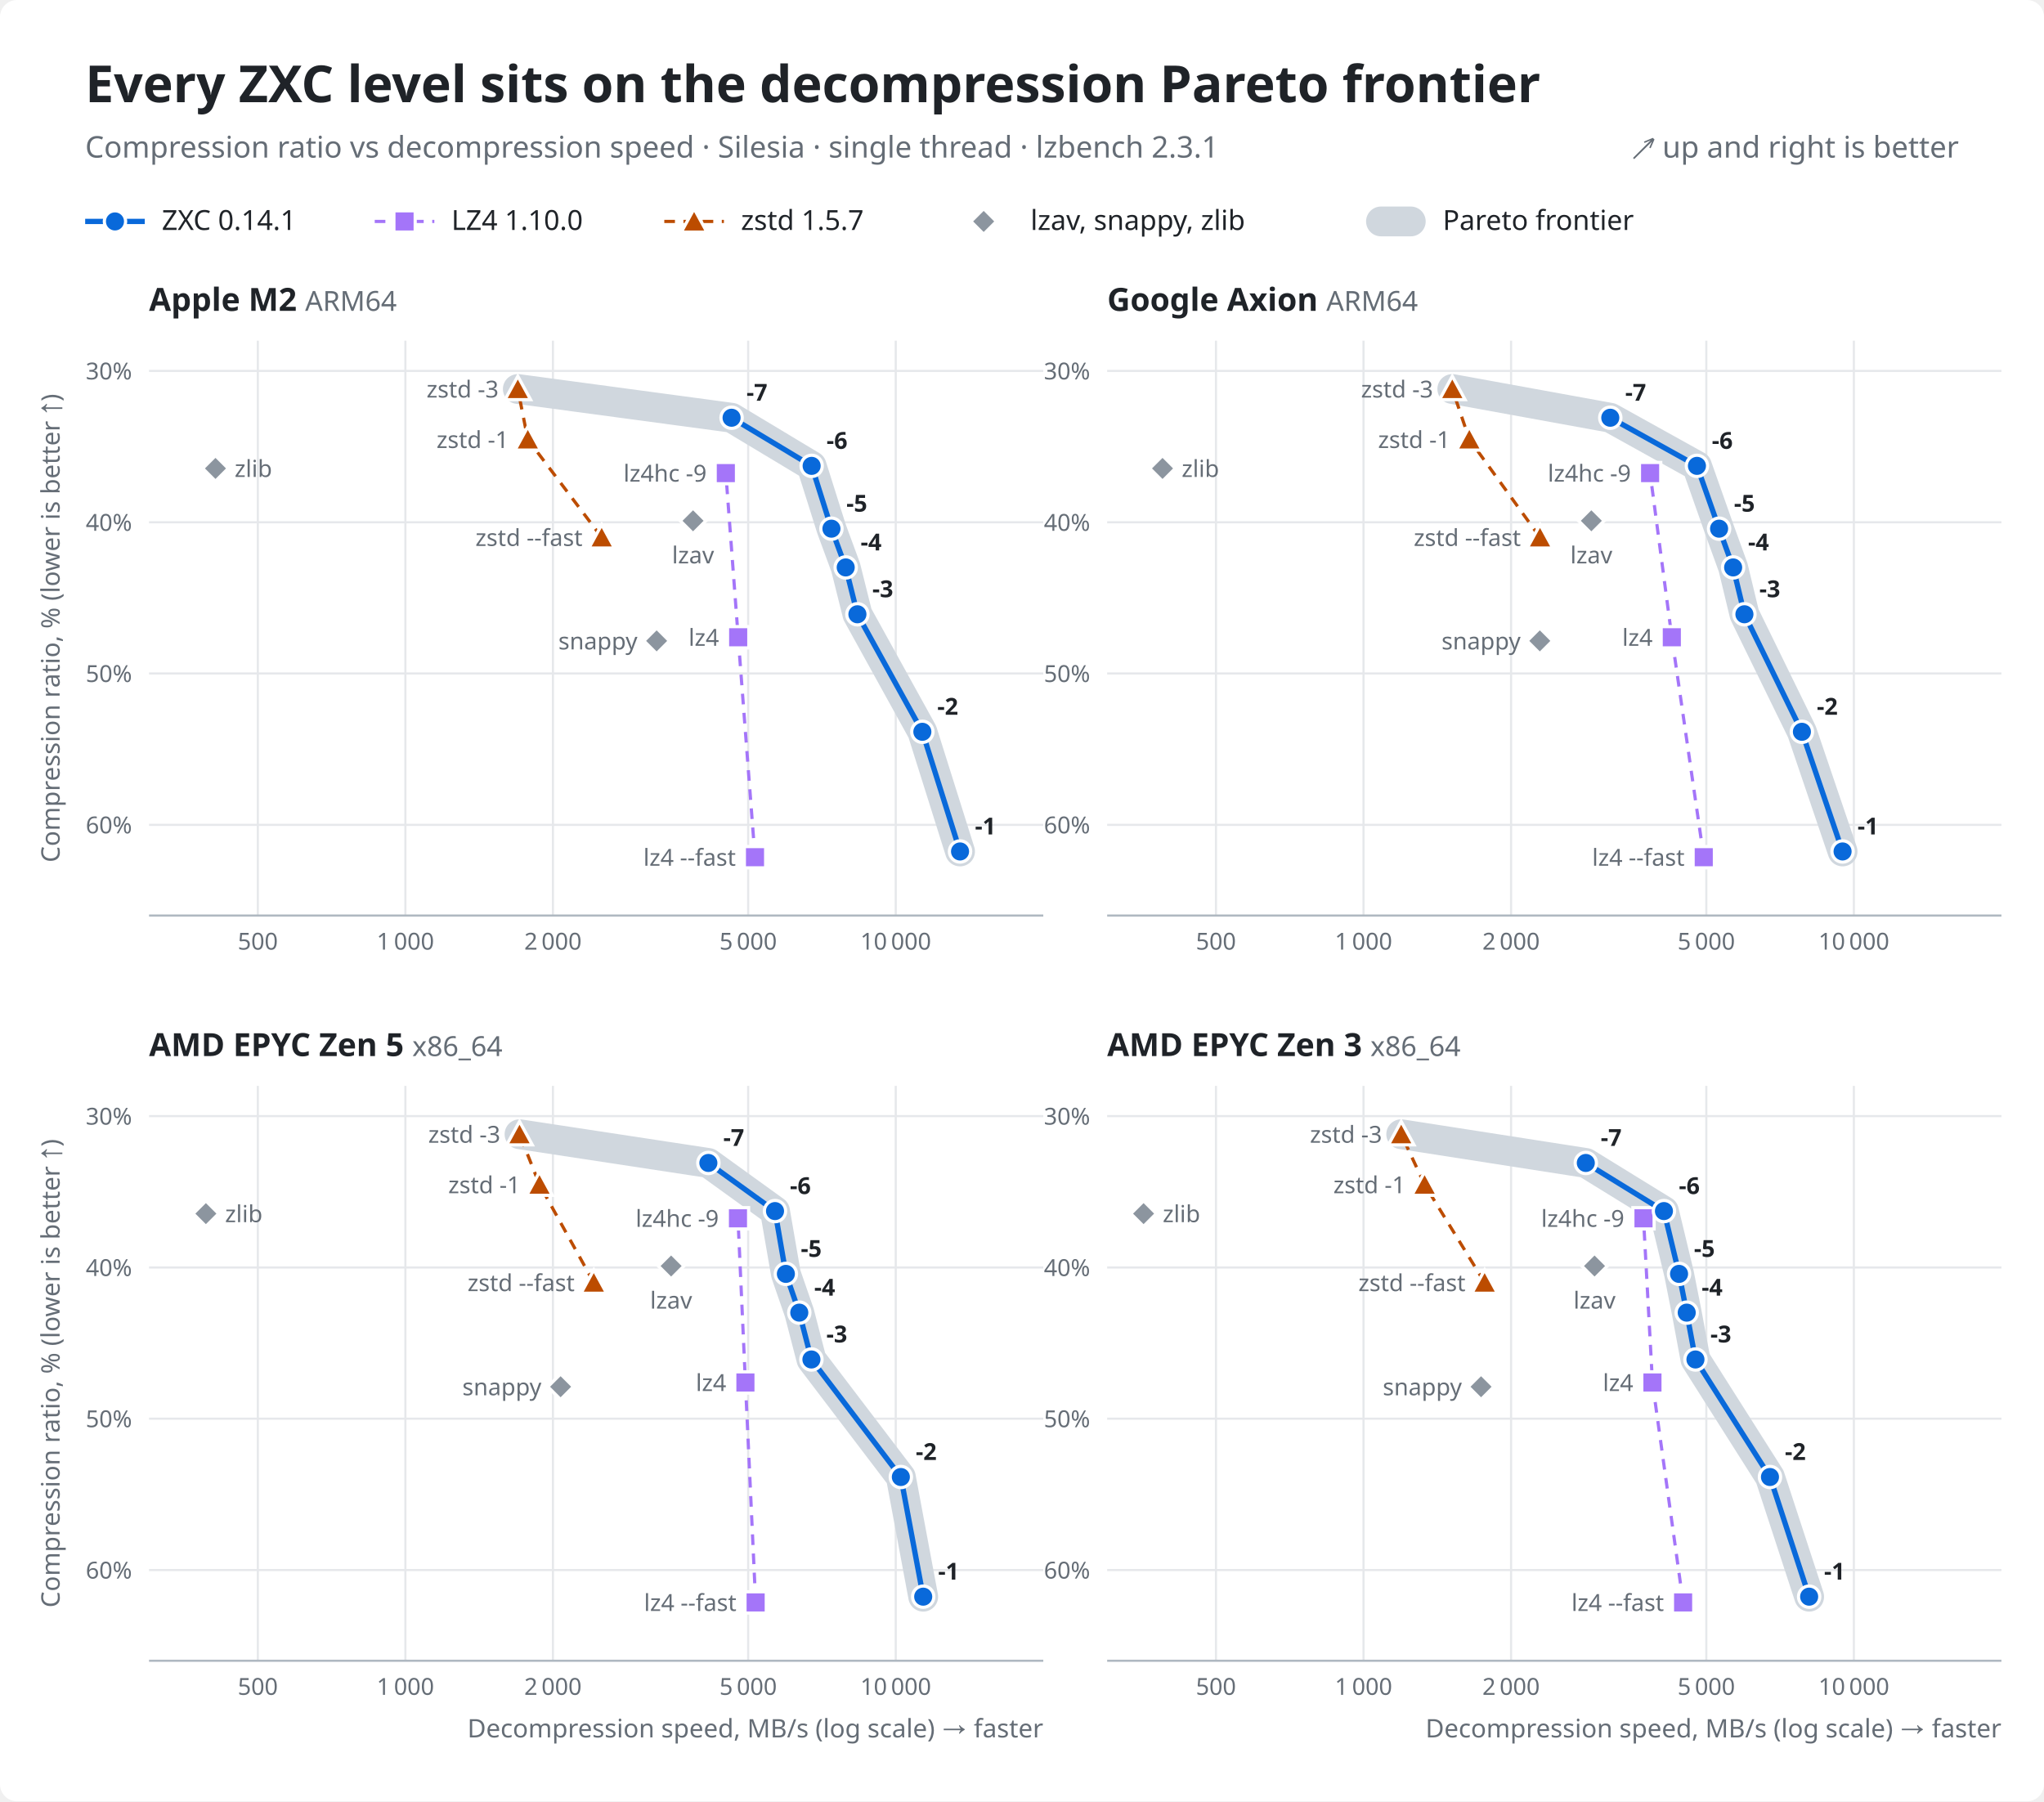
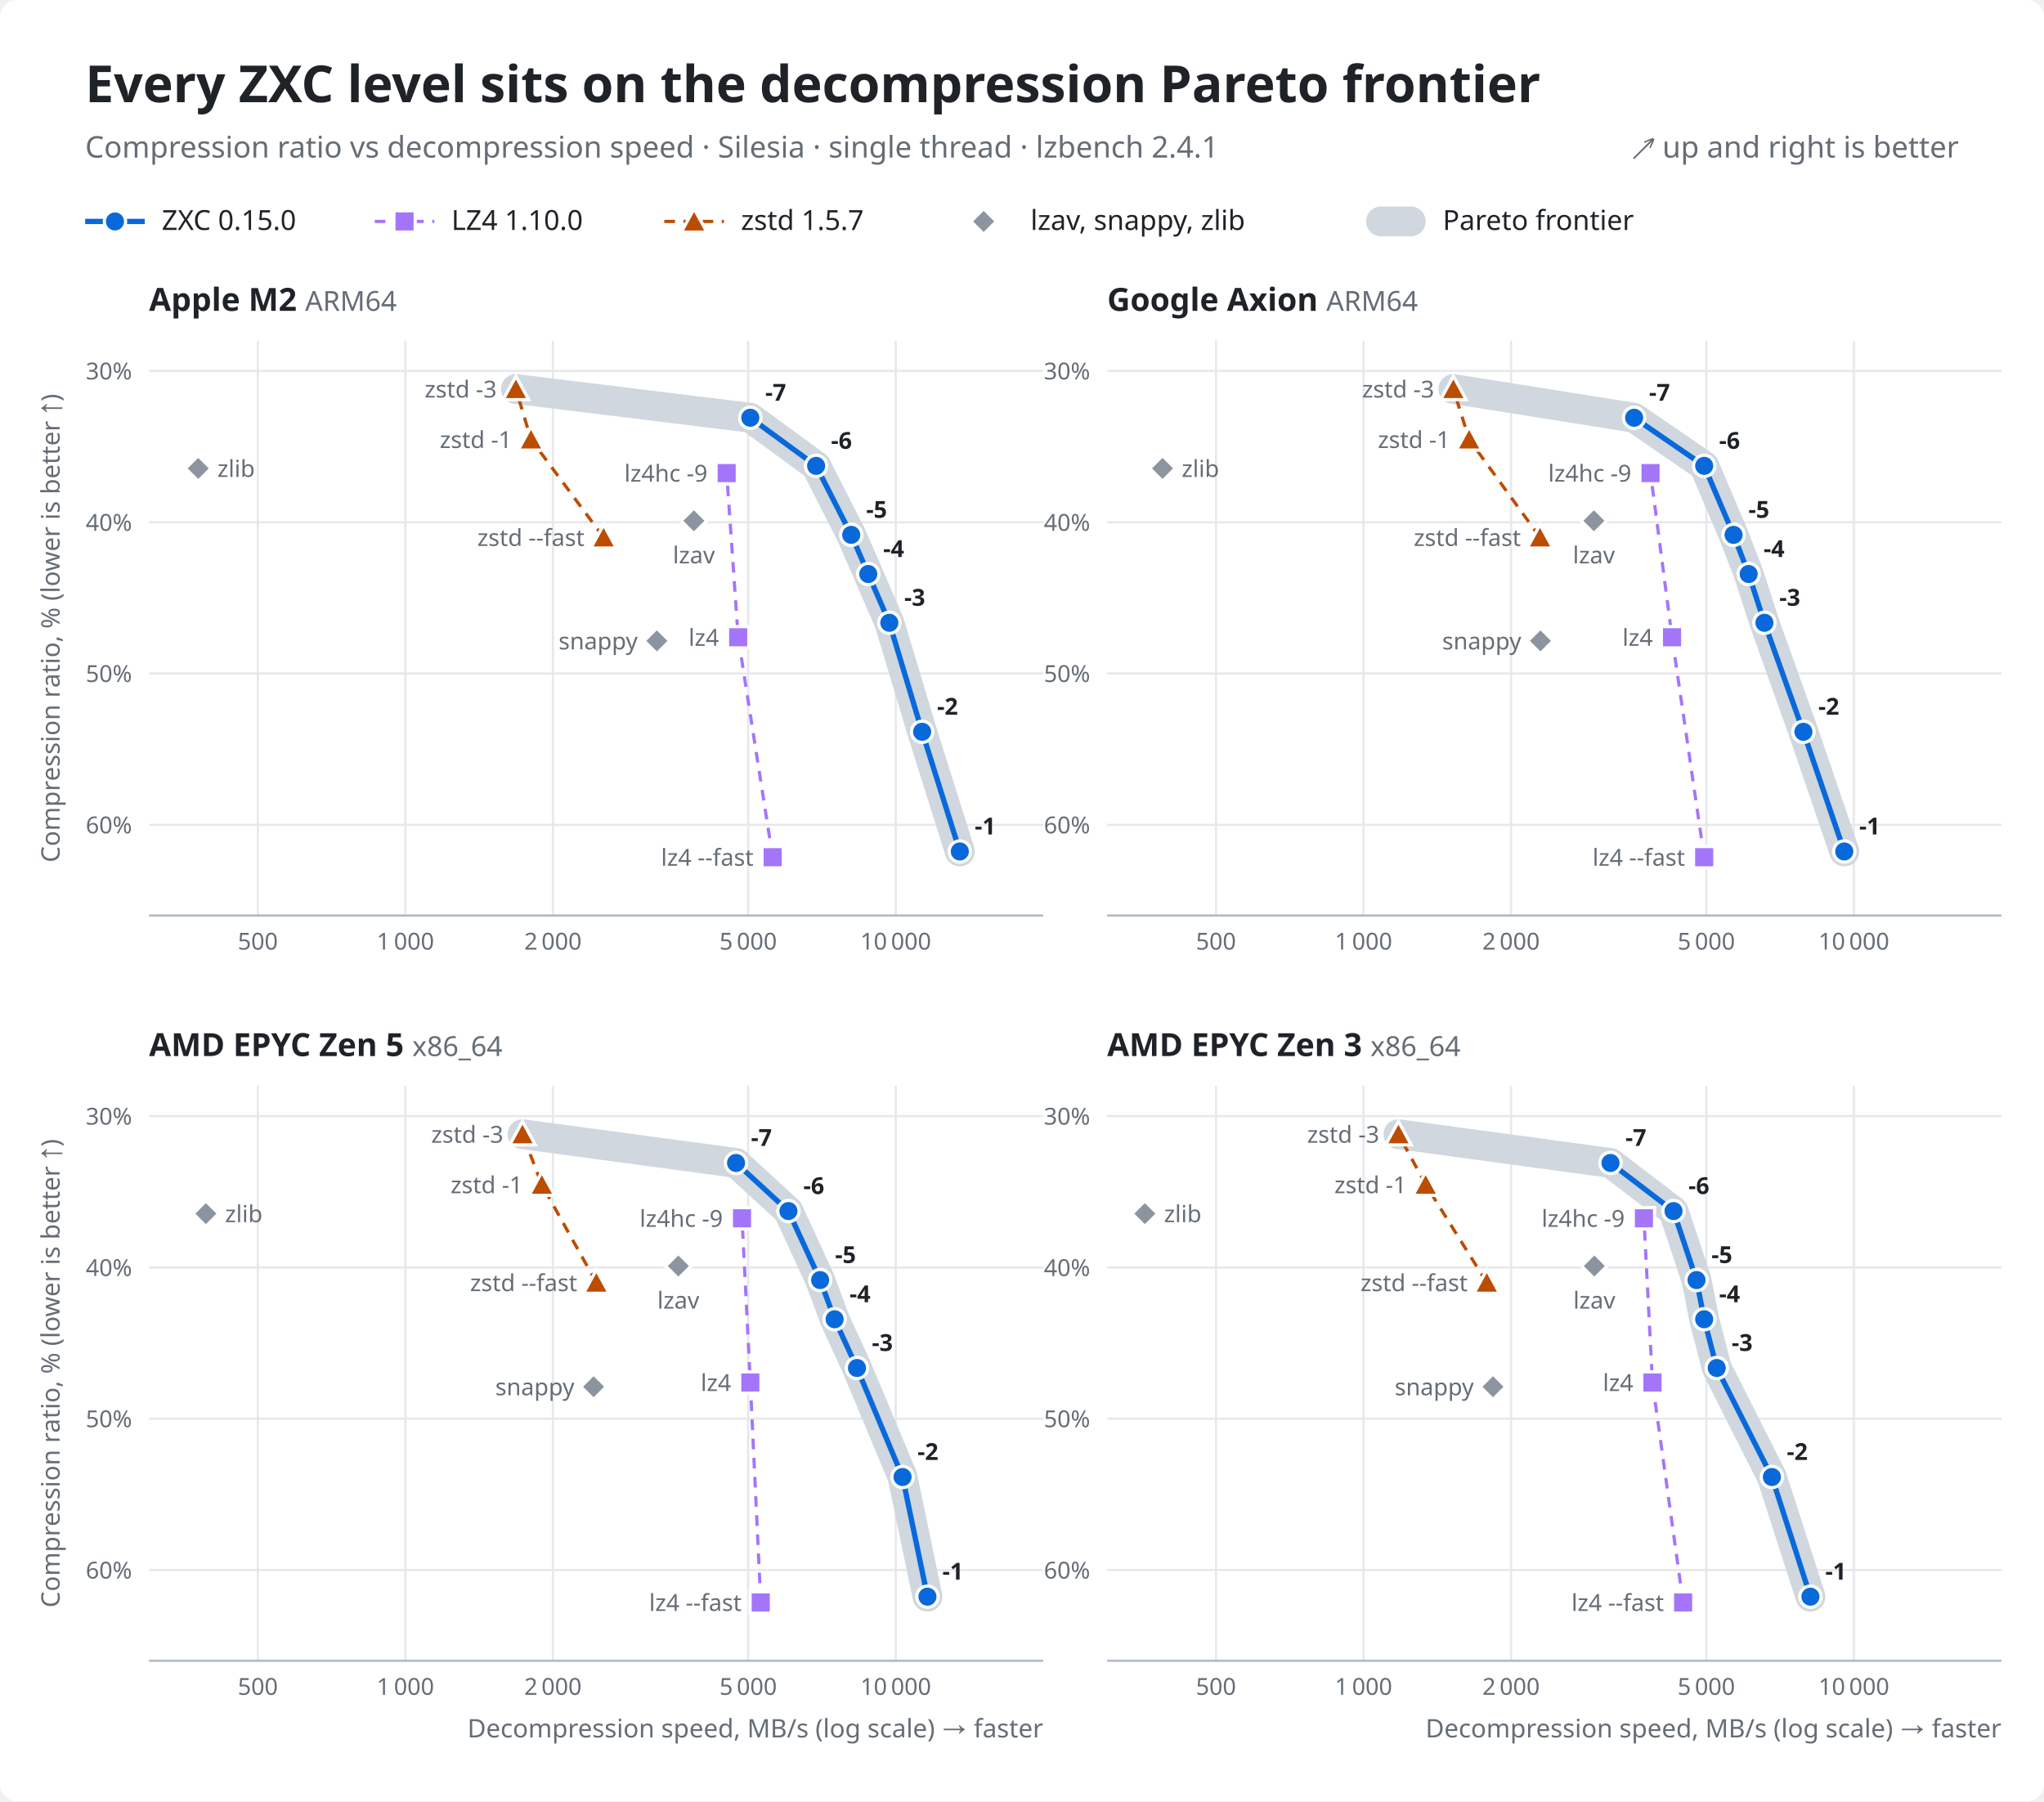
<svg xmlns="http://www.w3.org/2000/svg" viewBox="0 0 960 846" width="960" height="846" role="img" aria-label="Decompression speed versus compression ratio for ZXC, LZ4, zstd, lzav, snappy and zlib on four CPUs, with the Pareto frontier">
  <style>text{font-family:-apple-system,BlinkMacSystemFont,"Segoe UI","Noto Sans",Helvetica,Arial,sans-serif;font-size:11px}.t{font-size:24px;font-weight:700}.st{font-size:14px}.pt{font-size:15px;font-weight:600}.pa{font-size:13px;font-weight:400}.ax{font-size:12px}.b{font-weight:600}.lg{font-size:13px}.num{font-variant-numeric:tabular-nums}.grid,.axis{stroke-width:1}.ring{stroke-width:1.5}.zl{fill:none;stroke-width:2.5;stroke-linejoin:round}.vl{fill:none;stroke-width:1.5;stroke-dasharray:5 4}.ol{fill:none;stroke-width:1.5;stroke-dasharray:5 4}.fr{fill:none;stroke-width:14;stroke-linejoin:round;stroke-linecap:round}.bg{fill:#ffffff}text{fill:#1f2328}.mu{fill:#656d76}.grid{stroke:#e6e8eb}.axis{stroke:#afb8c1}.zl{stroke:#0969da}.zp{fill:#0969da}.gp{fill:#8c959f}.ol{stroke:#bc4c00}.op{fill:#bc4c00}.ring{stroke:#ffffff}.fr{stroke:#d0d7de}.vp{fill:#a475f9}.vl{stroke:#a475f9}@media (prefers-color-scheme:dark){.bg{fill:#0d1117}text{fill:#e6edf3}.mu{fill:#8d96a0}.grid{stroke:#21262d}.axis{stroke:#3d444d}.zl{stroke:#4493f8}.zp{fill:#4493f8}.gp{fill:#6e7681}.ol{stroke:#db6d28}.op{fill:#db6d28}.ring{stroke:#0d1117}.fr{stroke:#30363d}.vp{fill:#bc8cff}.vl{stroke:#bc8cff}}.m{text-anchor:middle}.e{text-anchor:end}</style>
  <rect class="bg" width="960" height="846" rx="8" />
  <text x="40" y="48" class="t">Every ZXC level sits on the decompression Pareto frontier</text>
-   <text x="40" y="74" class="st mu">Compression ratio vs decompression speed · Silesia · single thread · lzbench 2.3.1</text>
+   <text x="40" y="74" class="st mu">Compression ratio vs decompression speed · Silesia · single thread · lzbench 2.4.1</text>
  <text x="920" y="74" class="st mu e">↗ up and right is better</text>
  <path class="zl" d="M40 104h28" />
  <circle class="zp ring" cx="54" cy="104" r="5" />
-   <text x="76" y="108" class="lg">ZXC 0.14.1</text>
+   <text x="76" y="108" class="lg">ZXC 0.15.0</text>
  <path class="vl" d="M176 104h28" />
  <rect class="vp ring" x="185" y="99" width="10" height="10" />
  <text x="212" y="108" class="lg">LZ4 1.10.0</text>
  <path class="ol" d="M312 104h28" />
  <path class="op ring" d="M326 98l6 11h-12z" />
  <text x="348" y="108" class="lg">zstd 1.5.7</text>
  <path class="gp ring" d="M462 98l6 6l-6 6l-6-6z" />
  <text x="484" y="108" class="lg">lzav, snappy, zlib</text>
  <path class="fr" d="M648.6 104h14" />
  <text x="677.6" y="108" class="lg">Pareto frontier</text>
  <path class="grid" d="M121.1 160v270" />
  <text x="121.1" y="446" class="mu num m">500</text>
  <path class="grid" d="M190.4 160v270" />
  <text x="190.4" y="446" class="mu num m">1 000</text>
  <path class="grid" d="M259.7 160v270" />
  <text x="259.7" y="446" class="mu num m">2 000</text>
  <path class="grid" d="M351.4 160v270" />
  <text x="351.4" y="446" class="mu num m">5 000</text>
  <path class="grid" d="M420.7 160v270" />
  <text x="420.7" y="446" class="mu num m">10 000</text>
  <path class="grid" d="M70 174.2h420" />
  <text x="62" y="178.2" class="mu num e">30%</text>
  <path class="grid" d="M70 245.3h420" />
  <text x="62" y="249.3" class="mu num e">40%</text>
  <path class="grid" d="M70 316.3h420" />
  <text x="62" y="320.3" class="mu num e">50%</text>
  <path class="grid" d="M70 387.4h420" />
  <text x="62" y="391.4" class="mu num e">60%</text>
  <path class="axis" d="M70 430h420" />
  <text class="ax mu m" transform="translate(28 295) rotate(-90)">Compression ratio, % (lower is better ↑)</text>
  <text x="70" y="146" class="pt">Apple M2 <tspan class="pa mu">ARM64</tspan>
  </text>
-   <polyline class="fr" points="450.9,399.9 433.2,343.7 402.7,288.5 397.2,266.5 390.5,248.3 381.2,218.8 343.6,196.2 243.2,182.7" />
-   <polyline class="vl" points="354.6,402.6 346.7,299.3 340.9,222.2" />
-   <rect class="vp ring" x="349.6" y="397.6" width="10" height="10" />
-   <text x="345.6" y="406.6" class="mu e">lz4 --fast</text>
+   <polyline class="fr" points="450.8,399.9 433.1,343.7 417.7,292.5 407.8,269.6 399.8,251.2 383.3,218.8 352.4,196.2 242.3,182.7" />
+   <polyline class="vl" points="362.9,402.6 346.7,299.3 341.3,222.2" />
+   <rect class="vp ring" x="357.9" y="397.6" width="10" height="10" />
+   <text x="353.9" y="406.6" class="mu e">lz4 --fast</text>
  <rect class="vp ring" x="341.7" y="294.3" width="10" height="10" />
  <text x="337.7" y="303.3" class="mu e">lz4</text>
-   <rect class="vp ring" x="335.9" y="217.2" width="10" height="10" />
-   <text x="331.9" y="226.2" class="mu e">lz4hc -9</text>
-   <polyline class="ol" points="282.6,252.4 247.9,206.4 243.2,182.7" />
-   <path class="op ring" d="M282.6 246.4l6 11h-12z" />
-   <text x="273.6" y="256.4" class="mu e">zstd --fast</text>
-   <path class="op ring" d="M247.9 200.4l6 11h-12z" />
-   <text x="238.9" y="210.4" class="mu e">zstd -1</text>
-   <path class="op ring" d="M243.2 176.7l6 11h-12z" />
-   <text x="234.2" y="186.7" class="mu e">zstd -3</text>
-   <path class="gp ring" d="M325.5 238.6l6 6l-6 6l-6-6z" />
-   <text x="325.5" y="264.6" class="mu m">lzav</text>
-   <path class="gp ring" d="M308.4 295l6 6l-6 6l-6-6z" />
-   <text x="299.4" y="305" class="mu e">snappy</text>
-   <path class="gp ring" d="M101.2 214l6 6l-6 6l-6-6z" />
-   <text x="110.2" y="224" class="mu">zlib</text>
-   <polyline class="zl" points="450.9,399.9 433.2,343.7 402.7,288.5 397.2,266.5 390.5,248.3 381.2,218.8 343.6,196.2" />
-   <circle class="zp ring" cx="450.9" cy="399.9" r="5" />
-   <text x="457.9" y="391.9" class="b">-1</text>
-   <circle class="zp ring" cx="433.2" cy="343.7" r="5" />
-   <text x="440.2" y="335.7" class="b">-2</text>
-   <circle class="zp ring" cx="402.7" cy="288.5" r="5" />
-   <text x="409.7" y="280.5" class="b">-3</text>
-   <circle class="zp ring" cx="397.2" cy="266.5" r="5" />
-   <text x="404.2" y="258.5" class="b">-4</text>
-   <circle class="zp ring" cx="390.5" cy="248.3" r="5" />
-   <text x="397.5" y="240.3" class="b">-5</text>
-   <circle class="zp ring" cx="381.2" cy="218.8" r="5" />
-   <text x="388.2" y="210.8" class="b">-6</text>
-   <circle class="zp ring" cx="343.6" cy="196.2" r="5" />
-   <text x="350.6" y="188.2" class="b">-7</text>
+   <rect class="vp ring" x="336.3" y="217.2" width="10" height="10" />
+   <text x="332.3" y="226.2" class="mu e">lz4hc -9</text>
+   <polyline class="ol" points="283.5,252.4 249.4,206.4 242.3,182.7" />
+   <path class="op ring" d="M283.5 246.4l6 11h-12z" />
+   <text x="274.5" y="256.4" class="mu e">zstd --fast</text>
+   <path class="op ring" d="M249.4 200.4l6 11h-12z" />
+   <text x="240.4" y="210.4" class="mu e">zstd -1</text>
+   <path class="op ring" d="M242.3 176.7l6 11h-12z" />
+   <text x="233.3" y="186.7" class="mu e">zstd -3</text>
+   <path class="gp ring" d="M325.9 238.6l6 6l-6 6l-6-6z" />
+   <text x="325.9" y="264.6" class="mu m">lzav</text>
+   <path class="gp ring" d="M308.5 295l6 6l-6 6l-6-6z" />
+   <text x="299.5" y="305" class="mu e">snappy</text>
+   <path class="gp ring" d="M93.1 214l6 6l-6 6l-6-6z" />
+   <text x="102.1" y="224" class="mu">zlib</text>
+   <polyline class="zl" points="450.8,399.9 433.1,343.7 417.7,292.5 407.8,269.6 399.8,251.2 383.3,218.8 352.4,196.2" />
+   <circle class="zp ring" cx="450.8" cy="399.9" r="5" />
+   <text x="457.8" y="391.9" class="b">-1</text>
+   <circle class="zp ring" cx="433.1" cy="343.7" r="5" />
+   <text x="440.1" y="335.7" class="b">-2</text>
+   <circle class="zp ring" cx="417.7" cy="292.5" r="5" />
+   <text x="424.7" y="284.5" class="b">-3</text>
+   <circle class="zp ring" cx="407.8" cy="269.6" r="5" />
+   <text x="414.8" y="261.6" class="b">-4</text>
+   <circle class="zp ring" cx="399.8" cy="251.2" r="5" />
+   <text x="406.8" y="243.2" class="b">-5</text>
+   <circle class="zp ring" cx="383.3" cy="218.8" r="5" />
+   <text x="390.3" y="210.8" class="b">-6</text>
+   <circle class="zp ring" cx="352.4" cy="196.2" r="5" />
+   <text x="359.4" y="188.2" class="b">-7</text>
  <path class="grid" d="M571.1 160v270" />
  <text x="571.1" y="446" class="mu num m">500</text>
  <path class="grid" d="M640.4 160v270" />
  <text x="640.4" y="446" class="mu num m">1 000</text>
  <path class="grid" d="M709.7 160v270" />
  <text x="709.7" y="446" class="mu num m">2 000</text>
  <path class="grid" d="M801.4 160v270" />
  <text x="801.4" y="446" class="mu num m">5 000</text>
  <path class="grid" d="M870.7 160v270" />
  <text x="870.7" y="446" class="mu num m">10 000</text>
  <path class="grid" d="M520 174.2h420" />
  <text x="512" y="178.2" class="mu num e">30%</text>
  <path class="grid" d="M520 245.3h420" />
  <text x="512" y="249.3" class="mu num e">40%</text>
  <path class="grid" d="M520 316.3h420" />
  <text x="512" y="320.3" class="mu num e">50%</text>
  <path class="grid" d="M520 387.4h420" />
  <text x="512" y="391.4" class="mu num e">60%</text>
  <path class="axis" d="M520 430h420" />
  <text x="520" y="146" class="pt">Google Axion <tspan class="pa mu">ARM64</tspan>
  </text>
-   <polyline class="fr" points="865.4,399.9 846.3,343.7 819.3,288.5 814,266.5 807.4,248.3 797,218.8 756.3,196.2 682.1,182.7" />
-   <polyline class="vl" points="800.2,402.6 785.2,299.3 775,222.2" />
-   <rect class="vp ring" x="795.2" y="397.6" width="10" height="10" />
-   <text x="791.2" y="406.6" class="mu e">lz4 --fast</text>
-   <rect class="vp ring" x="780.2" y="294.3" width="10" height="10" />
-   <text x="776.2" y="303.3" class="mu e">lz4</text>
-   <rect class="vp ring" x="770" y="217.2" width="10" height="10" />
-   <text x="766" y="226.2" class="mu e">lz4hc -9</text>
-   <polyline class="ol" points="723.3,252.4 690.1,206.4 682.1,182.7" />
+   <polyline class="fr" points="866.2,399.9 847,343.7 828.7,292.5 821.3,269.6 814.2,251.2 800.4,218.8 767.5,196.2 682.6,182.7" />
+   <polyline class="vl" points="800.4,402.6 785.3,299.3 775.2,222.2" />
+   <rect class="vp ring" x="795.4" y="397.6" width="10" height="10" />
+   <text x="791.4" y="406.6" class="mu e">lz4 --fast</text>
+   <rect class="vp ring" x="780.3" y="294.3" width="10" height="10" />
+   <text x="776.3" y="303.3" class="mu e">lz4</text>
+   <rect class="vp ring" x="770.2" y="217.2" width="10" height="10" />
+   <text x="766.2" y="226.2" class="mu e">lz4hc -9</text>
+   <polyline class="ol" points="723.3,252.4 690,206.4 682.6,182.7" />
  <path class="op ring" d="M723.3 246.4l6 11h-12z" />
  <text x="714.3" y="256.4" class="mu e">zstd --fast</text>
-   <path class="op ring" d="M690.1 200.4l6 11h-12z" />
-   <text x="681.1" y="210.4" class="mu e">zstd -1</text>
-   <path class="op ring" d="M682.1 176.7l6 11h-12z" />
-   <text x="673.1" y="186.7" class="mu e">zstd -3</text>
-   <path class="gp ring" d="M747.4 238.6l6 6l-6 6l-6-6z" />
-   <text x="747.4" y="264.6" class="mu m">lzav</text>
-   <path class="gp ring" d="M723.2 295l6 6l-6 6l-6-6z" />
-   <text x="714.2" y="305" class="mu e">snappy</text>
+   <path class="op ring" d="M690 200.4l6 11h-12z" />
+   <text x="681" y="210.4" class="mu e">zstd -1</text>
+   <path class="op ring" d="M682.6 176.7l6 11h-12z" />
+   <text x="673.6" y="186.7" class="mu e">zstd -3</text>
+   <path class="gp ring" d="M748.6 238.6l6 6l-6 6l-6-6z" />
+   <text x="748.6" y="264.6" class="mu m">lzav</text>
+   <path class="gp ring" d="M723.5 295l6 6l-6 6l-6-6z" />
+   <text x="714.5" y="305" class="mu e">snappy</text>
  <path class="gp ring" d="M546 214l6 6l-6 6l-6-6z" />
  <text x="555" y="224" class="mu">zlib</text>
-   <polyline class="zl" points="865.4,399.9 846.3,343.7 819.3,288.5 814,266.5 807.4,248.3 797,218.8 756.3,196.2" />
-   <circle class="zp ring" cx="865.4" cy="399.9" r="5" />
-   <text x="872.4" y="391.9" class="b">-1</text>
-   <circle class="zp ring" cx="846.3" cy="343.7" r="5" />
-   <text x="853.3" y="335.7" class="b">-2</text>
-   <circle class="zp ring" cx="819.3" cy="288.5" r="5" />
-   <text x="826.3" y="280.5" class="b">-3</text>
-   <circle class="zp ring" cx="814" cy="266.5" r="5" />
-   <text x="821" y="258.5" class="b">-4</text>
-   <circle class="zp ring" cx="807.4" cy="248.3" r="5" />
-   <text x="814.4" y="240.3" class="b">-5</text>
-   <circle class="zp ring" cx="797" cy="218.8" r="5" />
-   <text x="804" y="210.8" class="b">-6</text>
-   <circle class="zp ring" cx="756.3" cy="196.2" r="5" />
-   <text x="763.3" y="188.2" class="b">-7</text>
+   <polyline class="zl" points="866.2,399.9 847,343.7 828.7,292.5 821.3,269.6 814.2,251.2 800.4,218.8 767.5,196.2" />
+   <circle class="zp ring" cx="866.2" cy="399.9" r="5" />
+   <text x="873.2" y="391.9" class="b">-1</text>
+   <circle class="zp ring" cx="847" cy="343.7" r="5" />
+   <text x="854" y="335.7" class="b">-2</text>
+   <circle class="zp ring" cx="828.7" cy="292.5" r="5" />
+   <text x="835.7" y="284.5" class="b">-3</text>
+   <circle class="zp ring" cx="821.3" cy="269.6" r="5" />
+   <text x="828.3" y="261.6" class="b">-4</text>
+   <circle class="zp ring" cx="814.2" cy="251.2" r="5" />
+   <text x="821.2" y="243.2" class="b">-5</text>
+   <circle class="zp ring" cx="800.4" cy="218.8" r="5" />
+   <text x="807.4" y="210.8" class="b">-6</text>
+   <circle class="zp ring" cx="767.5" cy="196.2" r="5" />
+   <text x="774.5" y="188.2" class="b">-7</text>
  <path class="grid" d="M121.1 510v270" />
  <text x="121.1" y="796" class="mu num m">500</text>
  <path class="grid" d="M190.4 510v270" />
  <text x="190.4" y="796" class="mu num m">1 000</text>
  <path class="grid" d="M259.7 510v270" />
  <text x="259.7" y="796" class="mu num m">2 000</text>
  <path class="grid" d="M351.4 510v270" />
  <text x="351.4" y="796" class="mu num m">5 000</text>
  <path class="grid" d="M420.7 510v270" />
  <text x="420.7" y="796" class="mu num m">10 000</text>
  <path class="grid" d="M70 524.2h420" />
  <text x="62" y="528.2" class="mu num e">30%</text>
  <path class="grid" d="M70 595.3h420" />
  <text x="62" y="599.3" class="mu num e">40%</text>
  <path class="grid" d="M70 666.3h420" />
  <text x="62" y="670.3" class="mu num e">50%</text>
  <path class="grid" d="M70 737.4h420" />
  <text x="62" y="741.4" class="mu num e">60%</text>
  <path class="axis" d="M70 780h420" />
  <text class="ax mu m" transform="translate(28 645) rotate(-90)">Compression ratio, % (lower is better ↑)</text>
  <text x="490" y="816" class="ax mu e">Decompression speed, MB/s (log scale) → faster</text>
  <text x="70" y="496" class="pt">AMD EPYC Zen 5 <tspan class="pa mu">x86_64</tspan>
  </text>
-   <polyline class="fr" points="433.6,749.9 423.1,693.7 381.1,638.5 375.4,616.5 369.1,598.3 364,568.8 332.7,546.2 244,532.7" />
-   <polyline class="vl" points="354.9,752.6 350.1,649.3 346.6,572.2" />
-   <rect class="vp ring" x="349.9" y="747.6" width="10" height="10" />
-   <text x="345.9" y="756.6" class="mu e">lz4 --fast</text>
-   <rect class="vp ring" x="345.1" y="644.3" width="10" height="10" />
-   <text x="341.1" y="653.3" class="mu e">lz4</text>
-   <rect class="vp ring" x="341.6" y="567.2" width="10" height="10" />
-   <text x="337.6" y="576.2" class="mu e">lz4hc -9</text>
-   <polyline class="ol" points="278.9,602.4 253.4,556.4 244,532.7" />
-   <path class="op ring" d="M278.9 596.4l6 11h-12z" />
-   <text x="269.9" y="606.4" class="mu e">zstd --fast</text>
-   <path class="op ring" d="M253.4 550.4l6 11h-12z" />
-   <text x="244.4" y="560.4" class="mu e">zstd -1</text>
-   <path class="op ring" d="M244 526.7l6 11h-12z" />
-   <text x="235" y="536.7" class="mu e">zstd -3</text>
-   <path class="gp ring" d="M315.2 588.6l6 6l-6 6l-6-6z" />
-   <text x="315.2" y="614.6" class="mu m">lzav</text>
-   <path class="gp ring" d="M263.3 645.3l6 6l-6 6l-6-6z" />
-   <text x="254.3" y="655.3" class="mu e">snappy</text>
+   <polyline class="fr" points="435.6,749.9 423.9,693.7 402.5,642.5 392,619.6 385.2,601.2 370.3,568.8 345.7,546.2 245.4,532.7" />
+   <polyline class="vl" points="357.3,752.6 352.4,649.3 348.5,572.2" />
+   <rect class="vp ring" x="352.3" y="747.6" width="10" height="10" />
+   <text x="348.3" y="756.6" class="mu e">lz4 --fast</text>
+   <rect class="vp ring" x="347.4" y="644.3" width="10" height="10" />
+   <text x="343.4" y="653.3" class="mu e">lz4</text>
+   <rect class="vp ring" x="343.5" y="567.2" width="10" height="10" />
+   <text x="339.5" y="576.2" class="mu e">lz4hc -9</text>
+   <polyline class="ol" points="280.1,602.4 254.5,556.4 245.4,532.7" />
+   <path class="op ring" d="M280.1 596.4l6 11h-12z" />
+   <text x="271.1" y="606.4" class="mu e">zstd --fast</text>
+   <path class="op ring" d="M254.5 550.4l6 11h-12z" />
+   <text x="245.5" y="560.4" class="mu e">zstd -1</text>
+   <path class="op ring" d="M245.4 526.7l6 11h-12z" />
+   <text x="236.4" y="536.7" class="mu e">zstd -3</text>
+   <path class="gp ring" d="M318.6 588.6l6 6l-6 6l-6-6z" />
+   <text x="318.6" y="614.6" class="mu m">lzav</text>
+   <path class="gp ring" d="M278.8 645.3l6 6l-6 6l-6-6z" />
+   <text x="269.8" y="655.3" class="mu e">snappy</text>
  <path class="gp ring" d="M96.7 564l6 6l-6 6l-6-6z" />
  <text x="105.7" y="574" class="mu">zlib</text>
-   <polyline class="zl" points="433.6,749.9 423.1,693.7 381.1,638.5 375.4,616.5 369.1,598.3 364,568.8 332.7,546.2" />
-   <circle class="zp ring" cx="433.6" cy="749.9" r="5" />
-   <text x="440.6" y="741.9" class="b">-1</text>
-   <circle class="zp ring" cx="423.1" cy="693.7" r="5" />
-   <text x="430.1" y="685.7" class="b">-2</text>
-   <circle class="zp ring" cx="381.1" cy="638.5" r="5" />
-   <text x="388.1" y="630.5" class="b">-3</text>
-   <circle class="zp ring" cx="375.4" cy="616.5" r="5" />
-   <text x="382.4" y="608.5" class="b">-4</text>
-   <circle class="zp ring" cx="369.1" cy="598.3" r="5" />
-   <text x="376.1" y="590.3" class="b">-5</text>
-   <circle class="zp ring" cx="364" cy="568.8" r="5" />
-   <text x="371" y="560.8" class="b">-6</text>
-   <circle class="zp ring" cx="332.7" cy="546.2" r="5" />
-   <text x="339.7" y="538.2" class="b">-7</text>
+   <polyline class="zl" points="435.6,749.9 423.9,693.7 402.5,642.5 392,619.6 385.2,601.2 370.3,568.8 345.7,546.2" />
+   <circle class="zp ring" cx="435.6" cy="749.9" r="5" />
+   <text x="442.6" y="741.9" class="b">-1</text>
+   <circle class="zp ring" cx="423.9" cy="693.7" r="5" />
+   <text x="430.9" y="685.7" class="b">-2</text>
+   <circle class="zp ring" cx="402.5" cy="642.5" r="5" />
+   <text x="409.5" y="634.5" class="b">-3</text>
+   <circle class="zp ring" cx="392" cy="619.6" r="5" />
+   <text x="399" y="611.6" class="b">-4</text>
+   <circle class="zp ring" cx="385.2" cy="601.2" r="5" />
+   <text x="392.2" y="593.2" class="b">-5</text>
+   <circle class="zp ring" cx="370.3" cy="568.8" r="5" />
+   <text x="377.3" y="560.8" class="b">-6</text>
+   <circle class="zp ring" cx="345.7" cy="546.2" r="5" />
+   <text x="352.7" y="538.2" class="b">-7</text>
  <path class="grid" d="M571.1 510v270" />
  <text x="571.1" y="796" class="mu num m">500</text>
  <path class="grid" d="M640.4 510v270" />
  <text x="640.4" y="796" class="mu num m">1 000</text>
  <path class="grid" d="M709.7 510v270" />
  <text x="709.7" y="796" class="mu num m">2 000</text>
  <path class="grid" d="M801.4 510v270" />
  <text x="801.4" y="796" class="mu num m">5 000</text>
  <path class="grid" d="M870.7 510v270" />
  <text x="870.7" y="796" class="mu num m">10 000</text>
  <path class="grid" d="M520 524.2h420" />
  <text x="512" y="528.2" class="mu num e">30%</text>
  <path class="grid" d="M520 595.3h420" />
  <text x="512" y="599.3" class="mu num e">40%</text>
  <path class="grid" d="M520 666.3h420" />
  <text x="512" y="670.3" class="mu num e">50%</text>
  <path class="grid" d="M520 737.4h420" />
  <text x="512" y="741.4" class="mu num e">60%</text>
  <path class="axis" d="M520 780h420" />
  <text x="940" y="816" class="ax mu e">Decompression speed, MB/s (log scale) → faster</text>
  <text x="520" y="496" class="pt">AMD EPYC Zen 3 <tspan class="pa mu">x86_64</tspan>
  </text>
-   <polyline class="fr" points="849.7,749.9 831.3,693.7 796.3,638.5 792.2,616.5 788.6,598.3 781.5,568.8 744.8,546.2 658.1,532.7" />
-   <polyline class="vl" points="790.5,752.6 776.1,649.3 771.9,572.2" />
+   <polyline class="fr" points="850.3,749.9 832.2,693.7 806.3,642.5 800.4,619.6 796.8,601.2 786,568.8 756.4,546.2 656.8,532.7" />
+   <polyline class="vl" points="790.5,752.6 776.1,649.3 772.1,572.2" />
  <rect class="vp ring" x="785.5" y="747.6" width="10" height="10" />
  <text x="781.5" y="756.6" class="mu e">lz4 --fast</text>
  <rect class="vp ring" x="771.1" y="644.3" width="10" height="10" />
  <text x="767.1" y="653.3" class="mu e">lz4</text>
-   <rect class="vp ring" x="766.9" y="567.2" width="10" height="10" />
-   <text x="762.9" y="576.2" class="mu e">lz4hc -9</text>
-   <polyline class="ol" points="697.3,602.4 669.1,556.4 658.1,532.7" />
-   <path class="op ring" d="M697.3 596.4l6 11h-12z" />
-   <text x="688.3" y="606.4" class="mu e">zstd --fast</text>
-   <path class="op ring" d="M669.1 550.4l6 11h-12z" />
-   <text x="660.1" y="560.4" class="mu e">zstd -1</text>
-   <path class="op ring" d="M658.1 526.7l6 11h-12z" />
-   <text x="649.1" y="536.7" class="mu e">zstd -3</text>
-   <path class="gp ring" d="M748.9 588.6l6 6l-6 6l-6-6z" />
-   <text x="748.9" y="614.6" class="mu m">lzav</text>
-   <path class="gp ring" d="M695.6 645.3l6 6l-6 6l-6-6z" />
-   <text x="686.6" y="655.3" class="mu e">snappy</text>
-   <path class="gp ring" d="M537.1 564l6 6l-6 6l-6-6z" />
-   <text x="546.1" y="574" class="mu">zlib</text>
-   <polyline class="zl" points="849.7,749.9 831.3,693.7 796.3,638.5 792.2,616.5 788.6,598.3 781.5,568.8 744.8,546.2" />
-   <circle class="zp ring" cx="849.7" cy="749.9" r="5" />
-   <text x="856.7" y="741.9" class="b">-1</text>
-   <circle class="zp ring" cx="831.3" cy="693.7" r="5" />
-   <text x="838.3" y="685.7" class="b">-2</text>
-   <circle class="zp ring" cx="796.3" cy="638.5" r="5" />
-   <text x="803.3" y="630.5" class="b">-3</text>
-   <circle class="zp ring" cx="792.2" cy="616.5" r="5" />
-   <text x="799.2" y="608.5" class="b">-4</text>
-   <circle class="zp ring" cx="788.6" cy="598.3" r="5" />
-   <text x="795.6" y="590.3" class="b">-5</text>
-   <circle class="zp ring" cx="781.5" cy="568.8" r="5" />
-   <text x="788.5" y="560.8" class="b">-6</text>
-   <circle class="zp ring" cx="744.8" cy="546.2" r="5" />
-   <text x="751.8" y="538.2" class="b">-7</text>
+   <rect class="vp ring" x="767.1" y="567.2" width="10" height="10" />
+   <text x="763.1" y="576.2" class="mu e">lz4hc -9</text>
+   <polyline class="ol" points="698.3,602.4 669.6,556.4 656.8,532.7" />
+   <path class="op ring" d="M698.3 596.4l6 11h-12z" />
+   <text x="689.3" y="606.4" class="mu e">zstd --fast</text>
+   <path class="op ring" d="M669.6 550.4l6 11h-12z" />
+   <text x="660.6" y="560.4" class="mu e">zstd -1</text>
+   <path class="op ring" d="M656.8 526.7l6 11h-12z" />
+   <text x="647.8" y="536.7" class="mu e">zstd -3</text>
+   <path class="gp ring" d="M748.8 588.6l6 6l-6 6l-6-6z" />
+   <text x="748.8" y="614.6" class="mu m">lzav</text>
+   <path class="gp ring" d="M701.2 645.3l6 6l-6 6l-6-6z" />
+   <text x="692.2" y="655.3" class="mu e">snappy</text>
+   <path class="gp ring" d="M537.7 564l6 6l-6 6l-6-6z" />
+   <text x="546.7" y="574" class="mu">zlib</text>
+   <polyline class="zl" points="850.3,749.9 832.2,693.7 806.3,642.5 800.4,619.6 796.8,601.2 786,568.8 756.4,546.2" />
+   <circle class="zp ring" cx="850.3" cy="749.9" r="5" />
+   <text x="857.3" y="741.9" class="b">-1</text>
+   <circle class="zp ring" cx="832.2" cy="693.7" r="5" />
+   <text x="839.2" y="685.7" class="b">-2</text>
+   <circle class="zp ring" cx="806.3" cy="642.5" r="5" />
+   <text x="813.3" y="634.5" class="b">-3</text>
+   <circle class="zp ring" cx="800.4" cy="619.6" r="5" />
+   <text x="807.4" y="611.6" class="b">-4</text>
+   <circle class="zp ring" cx="796.8" cy="601.2" r="5" />
+   <text x="803.8" y="593.2" class="b">-5</text>
+   <circle class="zp ring" cx="786" cy="568.8" r="5" />
+   <text x="793" y="560.8" class="b">-6</text>
+   <circle class="zp ring" cx="756.4" cy="546.2" r="5" />
+   <text x="763.4" y="538.2" class="b">-7</text>
</svg>
